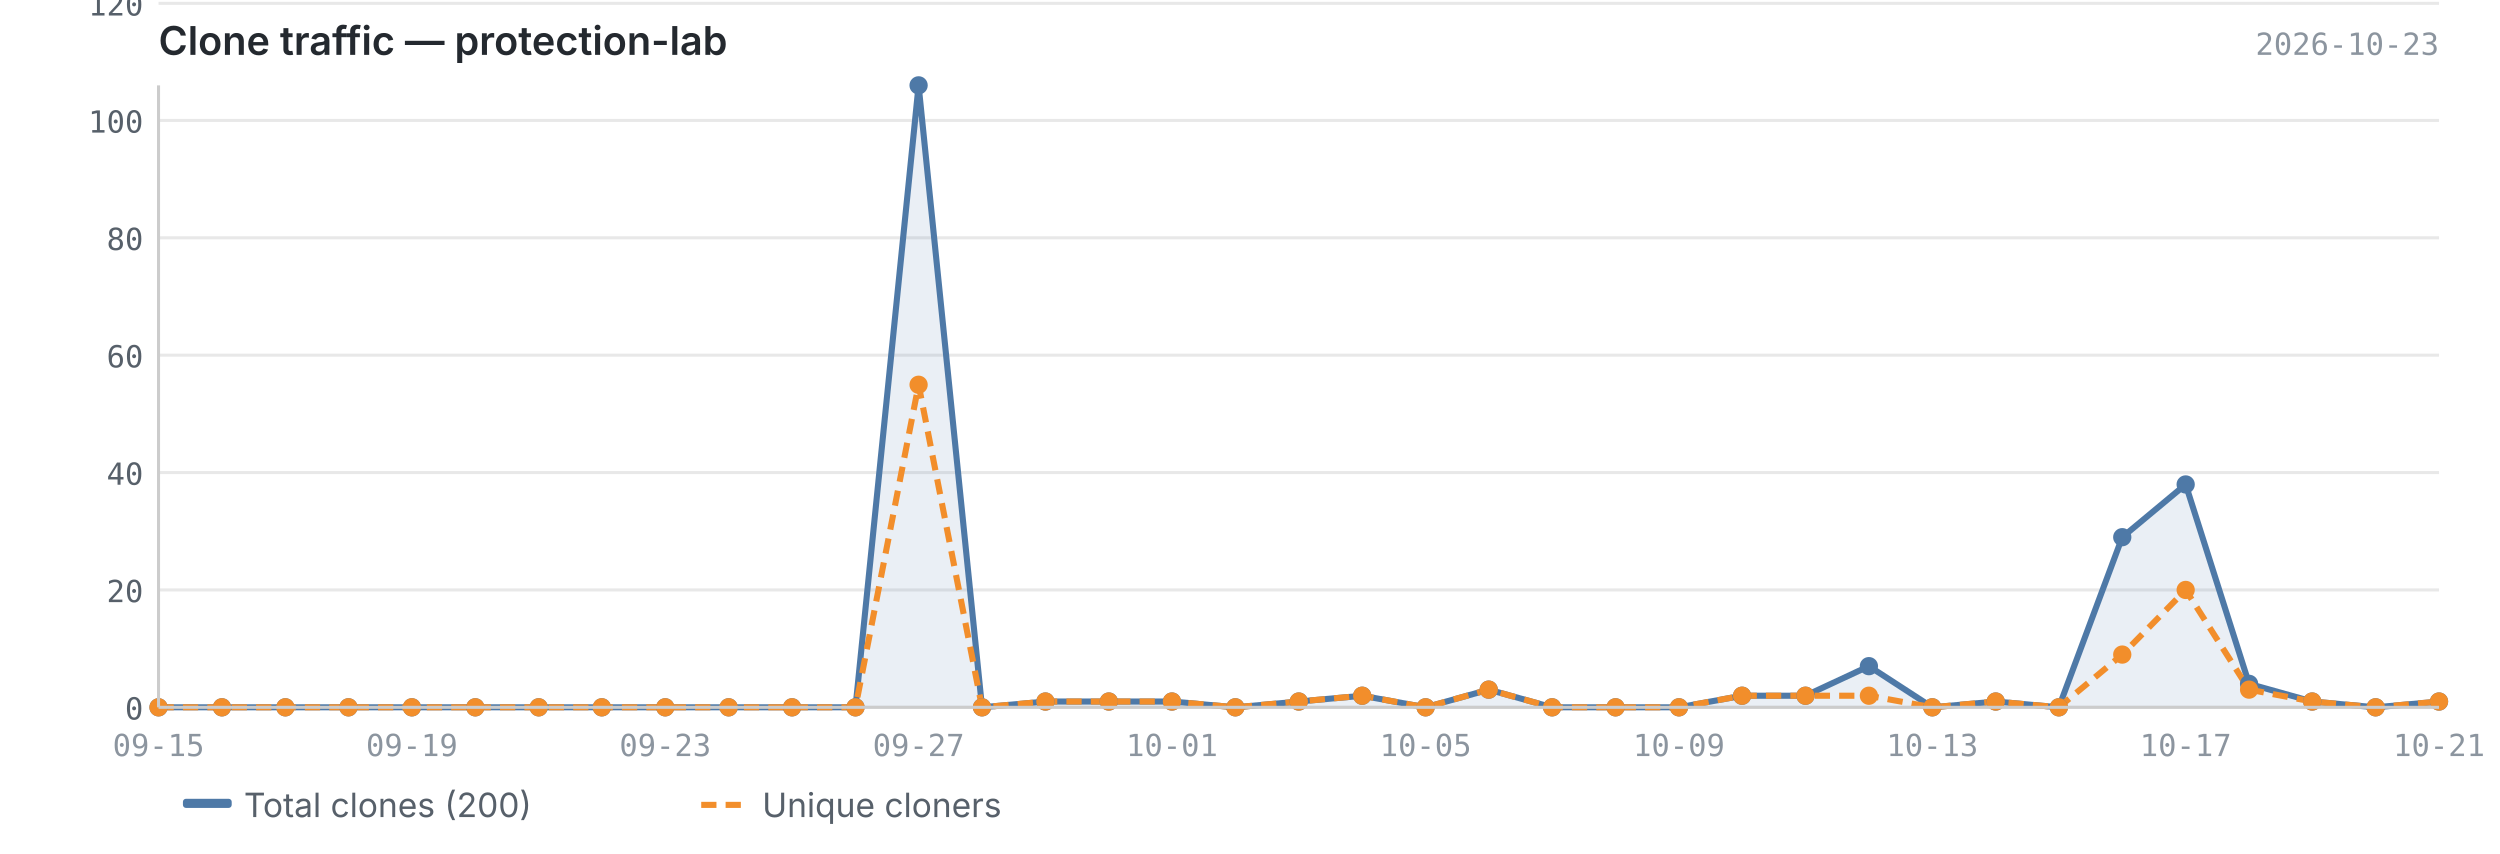
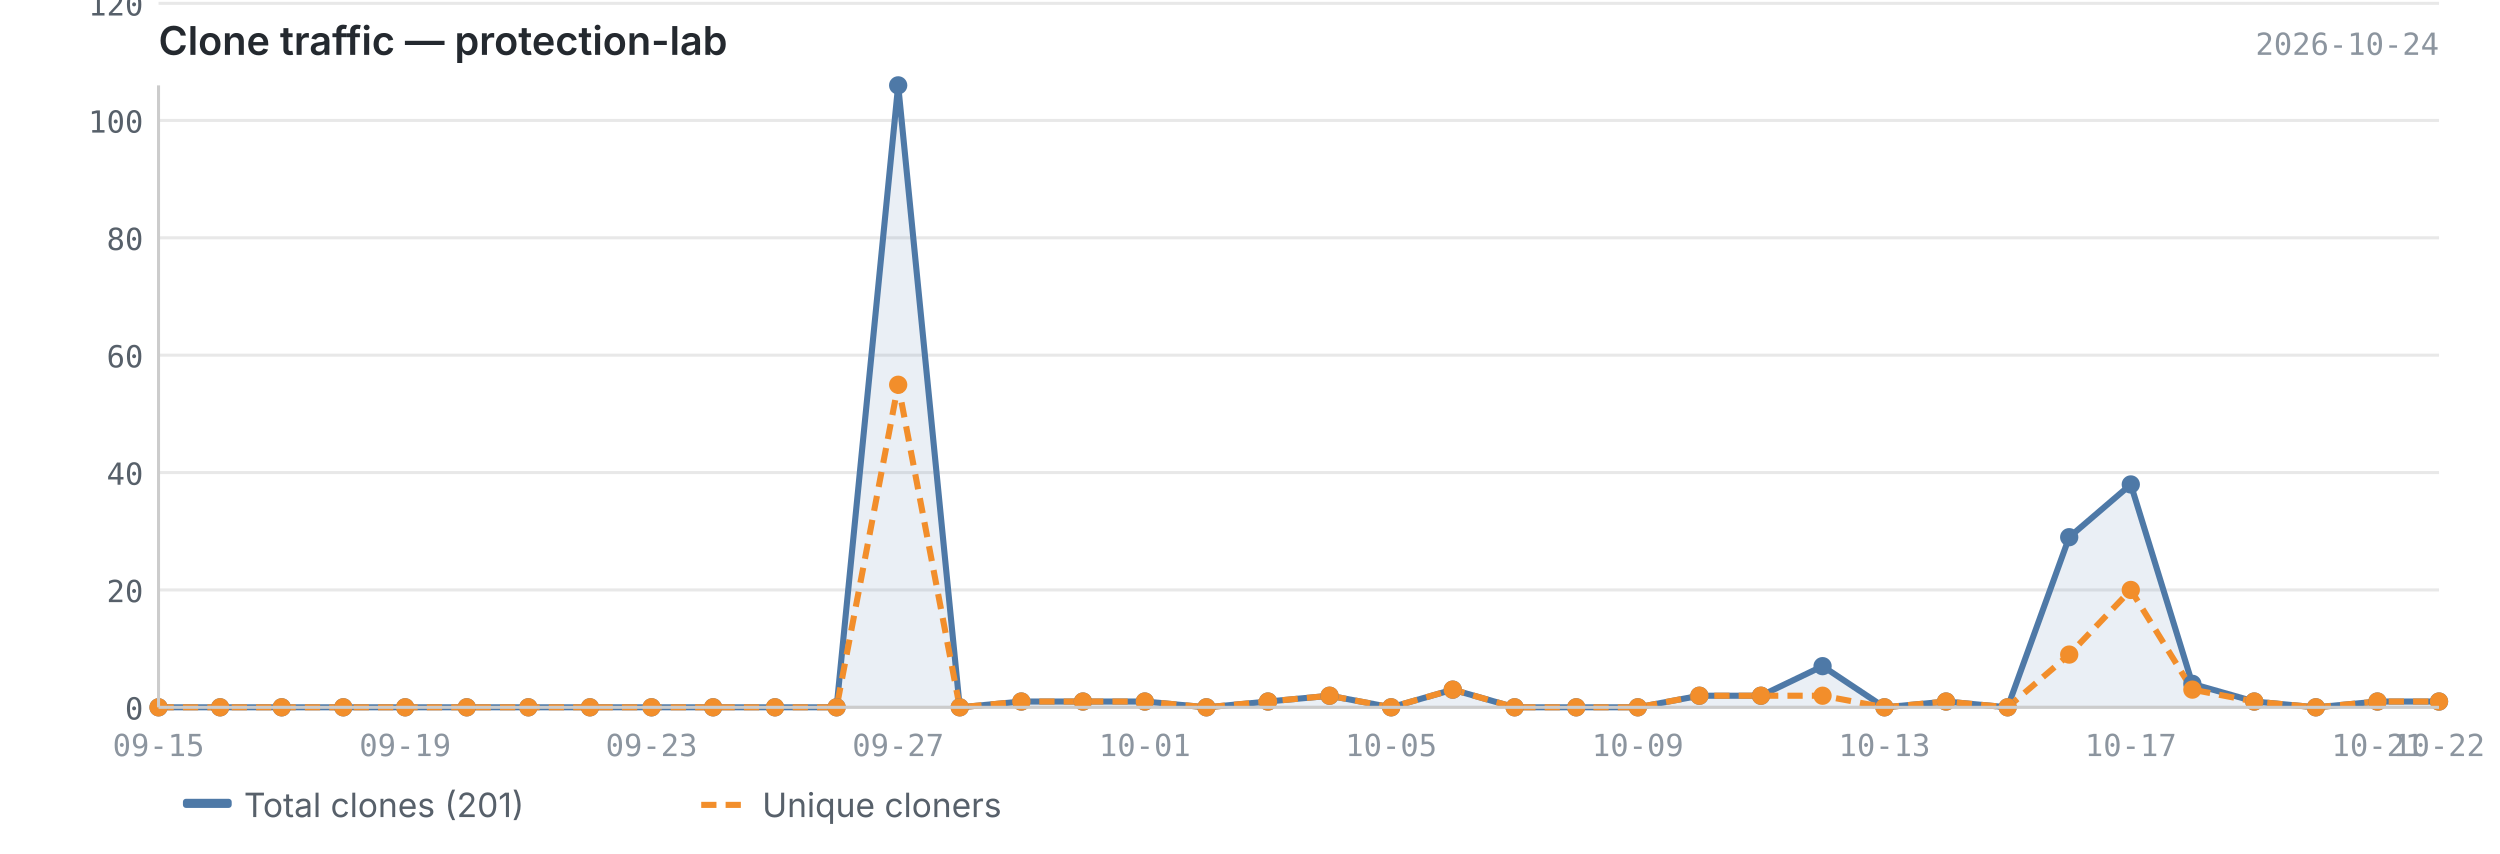
<svg xmlns="http://www.w3.org/2000/svg" viewBox="0 0 820 280" width="820" height="280">
  <text x="52" y="18" font-size="13" font-weight="600" fill="#24292f" font-family="-apple-system, BlinkMacSystemFont, 'Segoe UI', sans-serif">Clone traffic — protection-lab</text>
-   <text x="800" y="18" font-size="10" fill="#8c959f" font-family="ui-monospace, SFMono-Regular, 'SF Mono', Menlo, monospace" text-anchor="end">2026-10-23</text>
+   <text x="800" y="18" font-size="10" fill="#8c959f" font-family="ui-monospace, SFMono-Regular, 'SF Mono', Menlo, monospace" text-anchor="end">2026-10-24</text>
  <line x1="52" y1="232.0" x2="800" y2="232.0" stroke="#e8e8e8" stroke-width="1" />
  <line x1="52" y1="193.5" x2="800" y2="193.5" stroke="#e8e8e8" stroke-width="1" />
  <line x1="52" y1="155.0" x2="800" y2="155.0" stroke="#e8e8e8" stroke-width="1" />
  <line x1="52" y1="116.5" x2="800" y2="116.5" stroke="#e8e8e8" stroke-width="1" />
  <line x1="52" y1="78.0" x2="800" y2="78.0" stroke="#e8e8e8" stroke-width="1" />
  <line x1="52" y1="39.5" x2="800" y2="39.5" stroke="#e8e8e8" stroke-width="1" />
  <line x1="52" y1="1.1" x2="800" y2="1.1" stroke="#e8e8e8" stroke-width="1" />
-   <path d="M52.0,232.0 L52.0,232.0 L72.8,232.0 L93.6,232.0 L114.3,232.0 L135.1,232.0 L155.9,232.0 L176.7,232.0 L197.4,232.0 L218.2,232.0 L239.0,232.0 L259.8,232.0 L280.6,232.0 L301.3,28.0 L322.1,232.0 L342.9,230.1 L363.7,230.1 L384.4,230.1 L405.2,232.0 L426.0,230.1 L446.8,228.2 L467.6,232.0 L488.3,226.2 L509.1,232.0 L529.9,232.0 L550.7,232.0 L571.4,228.2 L592.2,228.2 L613.0,218.5 L633.8,232.0 L654.6,230.1 L675.3,232.0 L696.1,176.2 L716.9,158.9 L737.7,224.3 L758.4,230.1 L779.2,232.0 L800.0,230.1 L800.0,232.0 L52.0,232.0Z" fill="#4e79a7" opacity="0.12" />
-   <polyline points="52.0,232.0 72.8,232.0 93.6,232.0 114.3,232.0 135.1,232.0 155.9,232.0 176.7,232.0 197.4,232.0 218.2,232.0 239.0,232.0 259.8,232.0 280.6,232.0 301.3,28.0 322.1,232.0 342.9,230.1 363.7,230.1 384.4,230.1 405.2,232.0 426.0,230.1 446.8,228.2 467.6,232.0 488.3,226.2 509.1,232.0 529.9,232.0 550.7,232.0 571.4,228.2 592.2,228.2 613.0,218.5 633.8,232.0 654.6,230.1 675.3,232.0 696.1,176.2 716.9,158.9 737.7,224.3 758.4,230.1 779.2,232.0 800.0,230.1" fill="none" stroke="#4e79a7" stroke-width="2" stroke-linejoin="round" />
-   <polyline points="52.0,232.0 72.8,232.0 93.6,232.0 114.3,232.0 135.1,232.0 155.9,232.0 176.7,232.0 197.4,232.0 218.2,232.0 239.0,232.0 259.8,232.0 280.6,232.0 301.3,126.2 322.1,232.0 342.9,230.1 363.7,230.1 384.4,230.1 405.2,232.0 426.0,230.1 446.8,228.2 467.6,232.0 488.3,226.2 509.1,232.0 529.9,232.0 550.7,232.0 571.4,228.2 592.2,228.2 613.0,228.2 633.8,232.0 654.6,230.1 675.3,232.0 696.1,214.7 716.9,193.5 737.7,226.2 758.4,230.1 779.2,232.0 800.0,230.1" fill="none" stroke="#f28e2b" stroke-width="2" stroke-linejoin="round" stroke-dasharray="5,3" />
+   <path d="M52.0,232.0 L52.0,232.0 L72.2,232.0 L92.4,232.0 L112.6,232.0 L132.9,232.0 L153.1,232.0 L173.3,232.0 L193.5,232.0 L213.7,232.0 L233.9,232.0 L254.2,232.0 L274.4,232.0 L294.6,28.0 L314.8,232.0 L335.0,230.1 L355.2,230.1 L375.5,230.1 L395.7,232.0 L415.9,230.1 L436.1,228.2 L456.3,232.0 L476.5,226.2 L496.8,232.0 L517.0,232.0 L537.2,232.0 L557.4,228.2 L577.6,228.2 L597.8,218.5 L618.1,232.0 L638.3,230.1 L658.5,232.0 L678.7,176.2 L698.9,158.9 L719.1,224.3 L739.4,230.1 L759.6,232.0 L779.8,230.1 L800.0,230.1 L800.0,232.0 L52.0,232.0Z" fill="#4e79a7" opacity="0.12" />
+   <polyline points="52.0,232.0 72.2,232.0 92.4,232.0 112.6,232.0 132.9,232.0 153.1,232.0 173.3,232.0 193.5,232.0 213.7,232.0 233.9,232.0 254.2,232.0 274.4,232.0 294.6,28.0 314.8,232.0 335.0,230.1 355.2,230.1 375.5,230.1 395.7,232.0 415.9,230.1 436.1,228.2 456.3,232.0 476.5,226.2 496.8,232.0 517.0,232.0 537.2,232.0 557.4,228.2 577.6,228.2 597.8,218.5 618.1,232.0 638.3,230.1 658.5,232.0 678.7,176.2 698.9,158.9 719.1,224.3 739.4,230.1 759.6,232.0 779.8,230.1 800.0,230.1" fill="none" stroke="#4e79a7" stroke-width="2" stroke-linejoin="round" />
+   <polyline points="52.0,232.0 72.2,232.0 92.4,232.0 112.6,232.0 132.9,232.0 153.1,232.0 173.3,232.0 193.5,232.0 213.7,232.0 233.9,232.0 254.2,232.0 274.4,232.0 294.6,126.2 314.8,232.0 335.0,230.1 355.2,230.1 375.5,230.1 395.7,232.0 415.9,230.1 436.1,228.2 456.3,232.0 476.5,226.2 496.8,232.0 517.0,232.0 537.2,232.0 557.4,228.2 577.6,228.2 597.8,228.2 618.1,232.0 638.3,230.1 658.5,232.0 678.7,214.7 698.9,193.5 719.1,226.2 739.4,230.1 759.6,232.0 779.8,230.1 800.0,230.1" fill="none" stroke="#f28e2b" stroke-width="2" stroke-linejoin="round" stroke-dasharray="5,3" />
  <circle cx="52.0" cy="232.0" r="3" fill="#4e79a7" />
-   <circle cx="72.8" cy="232.0" r="3" fill="#4e79a7" />
-   <circle cx="93.6" cy="232.0" r="3" fill="#4e79a7" />
-   <circle cx="114.3" cy="232.0" r="3" fill="#4e79a7" />
-   <circle cx="135.1" cy="232.0" r="3" fill="#4e79a7" />
-   <circle cx="155.9" cy="232.0" r="3" fill="#4e79a7" />
-   <circle cx="176.7" cy="232.0" r="3" fill="#4e79a7" />
-   <circle cx="197.4" cy="232.0" r="3" fill="#4e79a7" />
-   <circle cx="218.2" cy="232.0" r="3" fill="#4e79a7" />
-   <circle cx="239.0" cy="232.0" r="3" fill="#4e79a7" />
-   <circle cx="259.8" cy="232.0" r="3" fill="#4e79a7" />
-   <circle cx="280.6" cy="232.0" r="3" fill="#4e79a7" />
-   <circle cx="301.3" cy="28.0" r="3" fill="#4e79a7" />
-   <circle cx="322.1" cy="232.0" r="3" fill="#4e79a7" />
-   <circle cx="342.9" cy="230.1" r="3" fill="#4e79a7" />
-   <circle cx="363.7" cy="230.1" r="3" fill="#4e79a7" />
-   <circle cx="384.4" cy="230.1" r="3" fill="#4e79a7" />
-   <circle cx="405.2" cy="232.0" r="3" fill="#4e79a7" />
-   <circle cx="426.0" cy="230.1" r="3" fill="#4e79a7" />
-   <circle cx="446.8" cy="228.2" r="3" fill="#4e79a7" />
-   <circle cx="467.6" cy="232.0" r="3" fill="#4e79a7" />
-   <circle cx="488.3" cy="226.2" r="3" fill="#4e79a7" />
-   <circle cx="509.1" cy="232.0" r="3" fill="#4e79a7" />
-   <circle cx="529.9" cy="232.0" r="3" fill="#4e79a7" />
-   <circle cx="550.7" cy="232.0" r="3" fill="#4e79a7" />
-   <circle cx="571.4" cy="228.2" r="3" fill="#4e79a7" />
-   <circle cx="592.2" cy="228.2" r="3" fill="#4e79a7" />
-   <circle cx="613.0" cy="218.5" r="3" fill="#4e79a7" />
-   <circle cx="633.8" cy="232.0" r="3" fill="#4e79a7" />
-   <circle cx="654.6" cy="230.1" r="3" fill="#4e79a7" />
-   <circle cx="675.3" cy="232.0" r="3" fill="#4e79a7" />
-   <circle cx="696.1" cy="176.2" r="3" fill="#4e79a7" />
-   <circle cx="716.9" cy="158.9" r="3" fill="#4e79a7" />
-   <circle cx="737.7" cy="224.3" r="3" fill="#4e79a7" />
-   <circle cx="758.4" cy="230.1" r="3" fill="#4e79a7" />
-   <circle cx="779.2" cy="232.0" r="3" fill="#4e79a7" />
+   <circle cx="72.2" cy="232.0" r="3" fill="#4e79a7" />
+   <circle cx="92.4" cy="232.0" r="3" fill="#4e79a7" />
+   <circle cx="112.6" cy="232.0" r="3" fill="#4e79a7" />
+   <circle cx="132.9" cy="232.0" r="3" fill="#4e79a7" />
+   <circle cx="153.1" cy="232.0" r="3" fill="#4e79a7" />
+   <circle cx="173.3" cy="232.0" r="3" fill="#4e79a7" />
+   <circle cx="193.5" cy="232.0" r="3" fill="#4e79a7" />
+   <circle cx="213.7" cy="232.0" r="3" fill="#4e79a7" />
+   <circle cx="233.9" cy="232.0" r="3" fill="#4e79a7" />
+   <circle cx="254.2" cy="232.0" r="3" fill="#4e79a7" />
+   <circle cx="274.4" cy="232.0" r="3" fill="#4e79a7" />
+   <circle cx="294.6" cy="28.0" r="3" fill="#4e79a7" />
+   <circle cx="314.8" cy="232.0" r="3" fill="#4e79a7" />
+   <circle cx="335.0" cy="230.1" r="3" fill="#4e79a7" />
+   <circle cx="355.2" cy="230.1" r="3" fill="#4e79a7" />
+   <circle cx="375.5" cy="230.1" r="3" fill="#4e79a7" />
+   <circle cx="395.7" cy="232.0" r="3" fill="#4e79a7" />
+   <circle cx="415.9" cy="230.1" r="3" fill="#4e79a7" />
+   <circle cx="436.1" cy="228.2" r="3" fill="#4e79a7" />
+   <circle cx="456.3" cy="232.0" r="3" fill="#4e79a7" />
+   <circle cx="476.5" cy="226.2" r="3" fill="#4e79a7" />
+   <circle cx="496.8" cy="232.0" r="3" fill="#4e79a7" />
+   <circle cx="517.0" cy="232.0" r="3" fill="#4e79a7" />
+   <circle cx="537.2" cy="232.0" r="3" fill="#4e79a7" />
+   <circle cx="557.4" cy="228.2" r="3" fill="#4e79a7" />
+   <circle cx="577.6" cy="228.2" r="3" fill="#4e79a7" />
+   <circle cx="597.8" cy="218.5" r="3" fill="#4e79a7" />
+   <circle cx="618.1" cy="232.0" r="3" fill="#4e79a7" />
+   <circle cx="638.3" cy="230.1" r="3" fill="#4e79a7" />
+   <circle cx="658.5" cy="232.0" r="3" fill="#4e79a7" />
+   <circle cx="678.7" cy="176.2" r="3" fill="#4e79a7" />
+   <circle cx="698.9" cy="158.9" r="3" fill="#4e79a7" />
+   <circle cx="719.1" cy="224.3" r="3" fill="#4e79a7" />
+   <circle cx="739.4" cy="230.1" r="3" fill="#4e79a7" />
+   <circle cx="759.6" cy="232.0" r="3" fill="#4e79a7" />
+   <circle cx="779.8" cy="230.1" r="3" fill="#4e79a7" />
  <circle cx="800.0" cy="230.1" r="3" fill="#4e79a7" />
  <circle cx="52.0" cy="232.0" r="3" fill="#f28e2b" />
-   <circle cx="72.8" cy="232.0" r="3" fill="#f28e2b" />
-   <circle cx="93.6" cy="232.0" r="3" fill="#f28e2b" />
-   <circle cx="114.3" cy="232.0" r="3" fill="#f28e2b" />
-   <circle cx="135.1" cy="232.0" r="3" fill="#f28e2b" />
-   <circle cx="155.9" cy="232.0" r="3" fill="#f28e2b" />
-   <circle cx="176.7" cy="232.0" r="3" fill="#f28e2b" />
-   <circle cx="197.4" cy="232.0" r="3" fill="#f28e2b" />
-   <circle cx="218.2" cy="232.0" r="3" fill="#f28e2b" />
-   <circle cx="239.0" cy="232.0" r="3" fill="#f28e2b" />
-   <circle cx="259.8" cy="232.0" r="3" fill="#f28e2b" />
-   <circle cx="280.6" cy="232.0" r="3" fill="#f28e2b" />
-   <circle cx="301.3" cy="126.2" r="3" fill="#f28e2b" />
-   <circle cx="322.1" cy="232.0" r="3" fill="#f28e2b" />
-   <circle cx="342.9" cy="230.1" r="3" fill="#f28e2b" />
-   <circle cx="363.7" cy="230.1" r="3" fill="#f28e2b" />
-   <circle cx="384.4" cy="230.1" r="3" fill="#f28e2b" />
-   <circle cx="405.2" cy="232.0" r="3" fill="#f28e2b" />
-   <circle cx="426.0" cy="230.1" r="3" fill="#f28e2b" />
-   <circle cx="446.8" cy="228.2" r="3" fill="#f28e2b" />
-   <circle cx="467.6" cy="232.0" r="3" fill="#f28e2b" />
-   <circle cx="488.3" cy="226.2" r="3" fill="#f28e2b" />
-   <circle cx="509.1" cy="232.0" r="3" fill="#f28e2b" />
-   <circle cx="529.9" cy="232.0" r="3" fill="#f28e2b" />
-   <circle cx="550.7" cy="232.0" r="3" fill="#f28e2b" />
-   <circle cx="571.4" cy="228.2" r="3" fill="#f28e2b" />
-   <circle cx="592.2" cy="228.2" r="3" fill="#f28e2b" />
-   <circle cx="613.0" cy="228.2" r="3" fill="#f28e2b" />
-   <circle cx="633.8" cy="232.0" r="3" fill="#f28e2b" />
-   <circle cx="654.6" cy="230.1" r="3" fill="#f28e2b" />
-   <circle cx="675.3" cy="232.0" r="3" fill="#f28e2b" />
-   <circle cx="696.1" cy="214.7" r="3" fill="#f28e2b" />
-   <circle cx="716.9" cy="193.5" r="3" fill="#f28e2b" />
-   <circle cx="737.7" cy="226.2" r="3" fill="#f28e2b" />
-   <circle cx="758.4" cy="230.1" r="3" fill="#f28e2b" />
-   <circle cx="779.2" cy="232.0" r="3" fill="#f28e2b" />
+   <circle cx="72.2" cy="232.0" r="3" fill="#f28e2b" />
+   <circle cx="92.4" cy="232.0" r="3" fill="#f28e2b" />
+   <circle cx="112.6" cy="232.0" r="3" fill="#f28e2b" />
+   <circle cx="132.9" cy="232.0" r="3" fill="#f28e2b" />
+   <circle cx="153.1" cy="232.0" r="3" fill="#f28e2b" />
+   <circle cx="173.3" cy="232.0" r="3" fill="#f28e2b" />
+   <circle cx="193.5" cy="232.0" r="3" fill="#f28e2b" />
+   <circle cx="213.7" cy="232.0" r="3" fill="#f28e2b" />
+   <circle cx="233.9" cy="232.0" r="3" fill="#f28e2b" />
+   <circle cx="254.2" cy="232.0" r="3" fill="#f28e2b" />
+   <circle cx="274.4" cy="232.0" r="3" fill="#f28e2b" />
+   <circle cx="294.6" cy="126.2" r="3" fill="#f28e2b" />
+   <circle cx="314.8" cy="232.0" r="3" fill="#f28e2b" />
+   <circle cx="335.0" cy="230.1" r="3" fill="#f28e2b" />
+   <circle cx="355.2" cy="230.1" r="3" fill="#f28e2b" />
+   <circle cx="375.5" cy="230.1" r="3" fill="#f28e2b" />
+   <circle cx="395.7" cy="232.0" r="3" fill="#f28e2b" />
+   <circle cx="415.9" cy="230.1" r="3" fill="#f28e2b" />
+   <circle cx="436.1" cy="228.2" r="3" fill="#f28e2b" />
+   <circle cx="456.3" cy="232.0" r="3" fill="#f28e2b" />
+   <circle cx="476.5" cy="226.2" r="3" fill="#f28e2b" />
+   <circle cx="496.8" cy="232.0" r="3" fill="#f28e2b" />
+   <circle cx="517.0" cy="232.0" r="3" fill="#f28e2b" />
+   <circle cx="537.2" cy="232.0" r="3" fill="#f28e2b" />
+   <circle cx="557.4" cy="228.2" r="3" fill="#f28e2b" />
+   <circle cx="577.6" cy="228.2" r="3" fill="#f28e2b" />
+   <circle cx="597.8" cy="228.2" r="3" fill="#f28e2b" />
+   <circle cx="618.1" cy="232.0" r="3" fill="#f28e2b" />
+   <circle cx="638.3" cy="230.1" r="3" fill="#f28e2b" />
+   <circle cx="658.5" cy="232.0" r="3" fill="#f28e2b" />
+   <circle cx="678.7" cy="214.7" r="3" fill="#f28e2b" />
+   <circle cx="698.9" cy="193.5" r="3" fill="#f28e2b" />
+   <circle cx="719.1" cy="226.2" r="3" fill="#f28e2b" />
+   <circle cx="739.4" cy="230.1" r="3" fill="#f28e2b" />
+   <circle cx="759.6" cy="232.0" r="3" fill="#f28e2b" />
+   <circle cx="779.8" cy="230.1" r="3" fill="#f28e2b" />
  <circle cx="800.0" cy="230.1" r="3" fill="#f28e2b" />
  <line x1="52" y1="28" x2="52" y2="232" stroke="#cccccc" stroke-width="1" />
  <line x1="52" y1="232" x2="800" y2="232" stroke="#cccccc" stroke-width="1" />
  <text x="47" y="236.0" text-anchor="end" font-size="10" fill="#57606a" font-family="ui-monospace, SFMono-Regular, 'SF Mono', Menlo, monospace">0</text>
  <text x="47" y="197.5" text-anchor="end" font-size="10" fill="#57606a" font-family="ui-monospace, SFMono-Regular, 'SF Mono', Menlo, monospace">20</text>
  <text x="47" y="159.0" text-anchor="end" font-size="10" fill="#57606a" font-family="ui-monospace, SFMono-Regular, 'SF Mono', Menlo, monospace">40</text>
  <text x="47" y="120.5" text-anchor="end" font-size="10" fill="#57606a" font-family="ui-monospace, SFMono-Regular, 'SF Mono', Menlo, monospace">60</text>
  <text x="47" y="82.0" text-anchor="end" font-size="10" fill="#57606a" font-family="ui-monospace, SFMono-Regular, 'SF Mono', Menlo, monospace">80</text>
  <text x="47" y="43.5" text-anchor="end" font-size="10" fill="#57606a" font-family="ui-monospace, SFMono-Regular, 'SF Mono', Menlo, monospace">100</text>
  <text x="47" y="5.1" text-anchor="end" font-size="10" fill="#57606a" font-family="ui-monospace, SFMono-Regular, 'SF Mono', Menlo, monospace">120</text>
  <text x="52.0" y="248" text-anchor="middle" font-size="10" fill="#8c959f" font-family="ui-monospace, SFMono-Regular, 'SF Mono', Menlo, monospace">09-15</text>
-   <text x="716.9" y="248" text-anchor="middle" font-size="10" fill="#8c959f" font-family="ui-monospace, SFMono-Regular, 'SF Mono', Menlo, monospace">10-17</text>
-   <text x="135.1" y="248" text-anchor="middle" font-size="10" fill="#8c959f" font-family="ui-monospace, SFMono-Regular, 'SF Mono', Menlo, monospace">09-19</text>
-   <text x="800.0" y="248" text-anchor="middle" font-size="10" fill="#8c959f" font-family="ui-monospace, SFMono-Regular, 'SF Mono', Menlo, monospace">10-21</text>
-   <text x="218.2" y="248" text-anchor="middle" font-size="10" fill="#8c959f" font-family="ui-monospace, SFMono-Regular, 'SF Mono', Menlo, monospace">09-23</text>
-   <text x="301.3" y="248" text-anchor="middle" font-size="10" fill="#8c959f" font-family="ui-monospace, SFMono-Regular, 'SF Mono', Menlo, monospace">09-27</text>
-   <text x="384.4" y="248" text-anchor="middle" font-size="10" fill="#8c959f" font-family="ui-monospace, SFMono-Regular, 'SF Mono', Menlo, monospace">10-01</text>
-   <text x="467.6" y="248" text-anchor="middle" font-size="10" fill="#8c959f" font-family="ui-monospace, SFMono-Regular, 'SF Mono', Menlo, monospace">10-05</text>
-   <text x="550.7" y="248" text-anchor="middle" font-size="10" fill="#8c959f" font-family="ui-monospace, SFMono-Regular, 'SF Mono', Menlo, monospace">10-09</text>
-   <text x="633.8" y="248" text-anchor="middle" font-size="10" fill="#8c959f" font-family="ui-monospace, SFMono-Regular, 'SF Mono', Menlo, monospace">10-13</text>
+   <text x="698.9" y="248" text-anchor="middle" font-size="10" fill="#8c959f" font-family="ui-monospace, SFMono-Regular, 'SF Mono', Menlo, monospace">10-17</text>
+   <text x="132.9" y="248" text-anchor="middle" font-size="10" fill="#8c959f" font-family="ui-monospace, SFMono-Regular, 'SF Mono', Menlo, monospace">09-19</text>
+   <text x="779.8" y="248" text-anchor="middle" font-size="10" fill="#8c959f" font-family="ui-monospace, SFMono-Regular, 'SF Mono', Menlo, monospace">10-21</text>
+   <text x="800.0" y="248" text-anchor="middle" font-size="10" fill="#8c959f" font-family="ui-monospace, SFMono-Regular, 'SF Mono', Menlo, monospace">10-22</text>
+   <text x="213.7" y="248" text-anchor="middle" font-size="10" fill="#8c959f" font-family="ui-monospace, SFMono-Regular, 'SF Mono', Menlo, monospace">09-23</text>
+   <text x="294.6" y="248" text-anchor="middle" font-size="10" fill="#8c959f" font-family="ui-monospace, SFMono-Regular, 'SF Mono', Menlo, monospace">09-27</text>
+   <text x="375.5" y="248" text-anchor="middle" font-size="10" fill="#8c959f" font-family="ui-monospace, SFMono-Regular, 'SF Mono', Menlo, monospace">10-01</text>
+   <text x="456.3" y="248" text-anchor="middle" font-size="10" fill="#8c959f" font-family="ui-monospace, SFMono-Regular, 'SF Mono', Menlo, monospace">10-05</text>
+   <text x="537.2" y="248" text-anchor="middle" font-size="10" fill="#8c959f" font-family="ui-monospace, SFMono-Regular, 'SF Mono', Menlo, monospace">10-09</text>
+   <text x="618.1" y="248" text-anchor="middle" font-size="10" fill="#8c959f" font-family="ui-monospace, SFMono-Regular, 'SF Mono', Menlo, monospace">10-13</text>
  <rect x="60" y="262" width="16" height="3" fill="#4e79a7" rx="1" />
-   <text x="80" y="268" font-size="11" fill="#57606a" font-family="-apple-system, BlinkMacSystemFont, 'Segoe UI', sans-serif">Total clones (200)</text>
+   <text x="80" y="268" font-size="11" fill="#57606a" font-family="-apple-system, BlinkMacSystemFont, 'Segoe UI', sans-serif">Total clones (201)</text>
  <line x1="230" y1="264" x2="246" y2="264" stroke="#f28e2b" stroke-width="2" stroke-dasharray="5,3" />
  <text x="250" y="268" font-size="11" fill="#57606a" font-family="-apple-system, BlinkMacSystemFont, 'Segoe UI', sans-serif">Unique cloners</text>
</svg>
